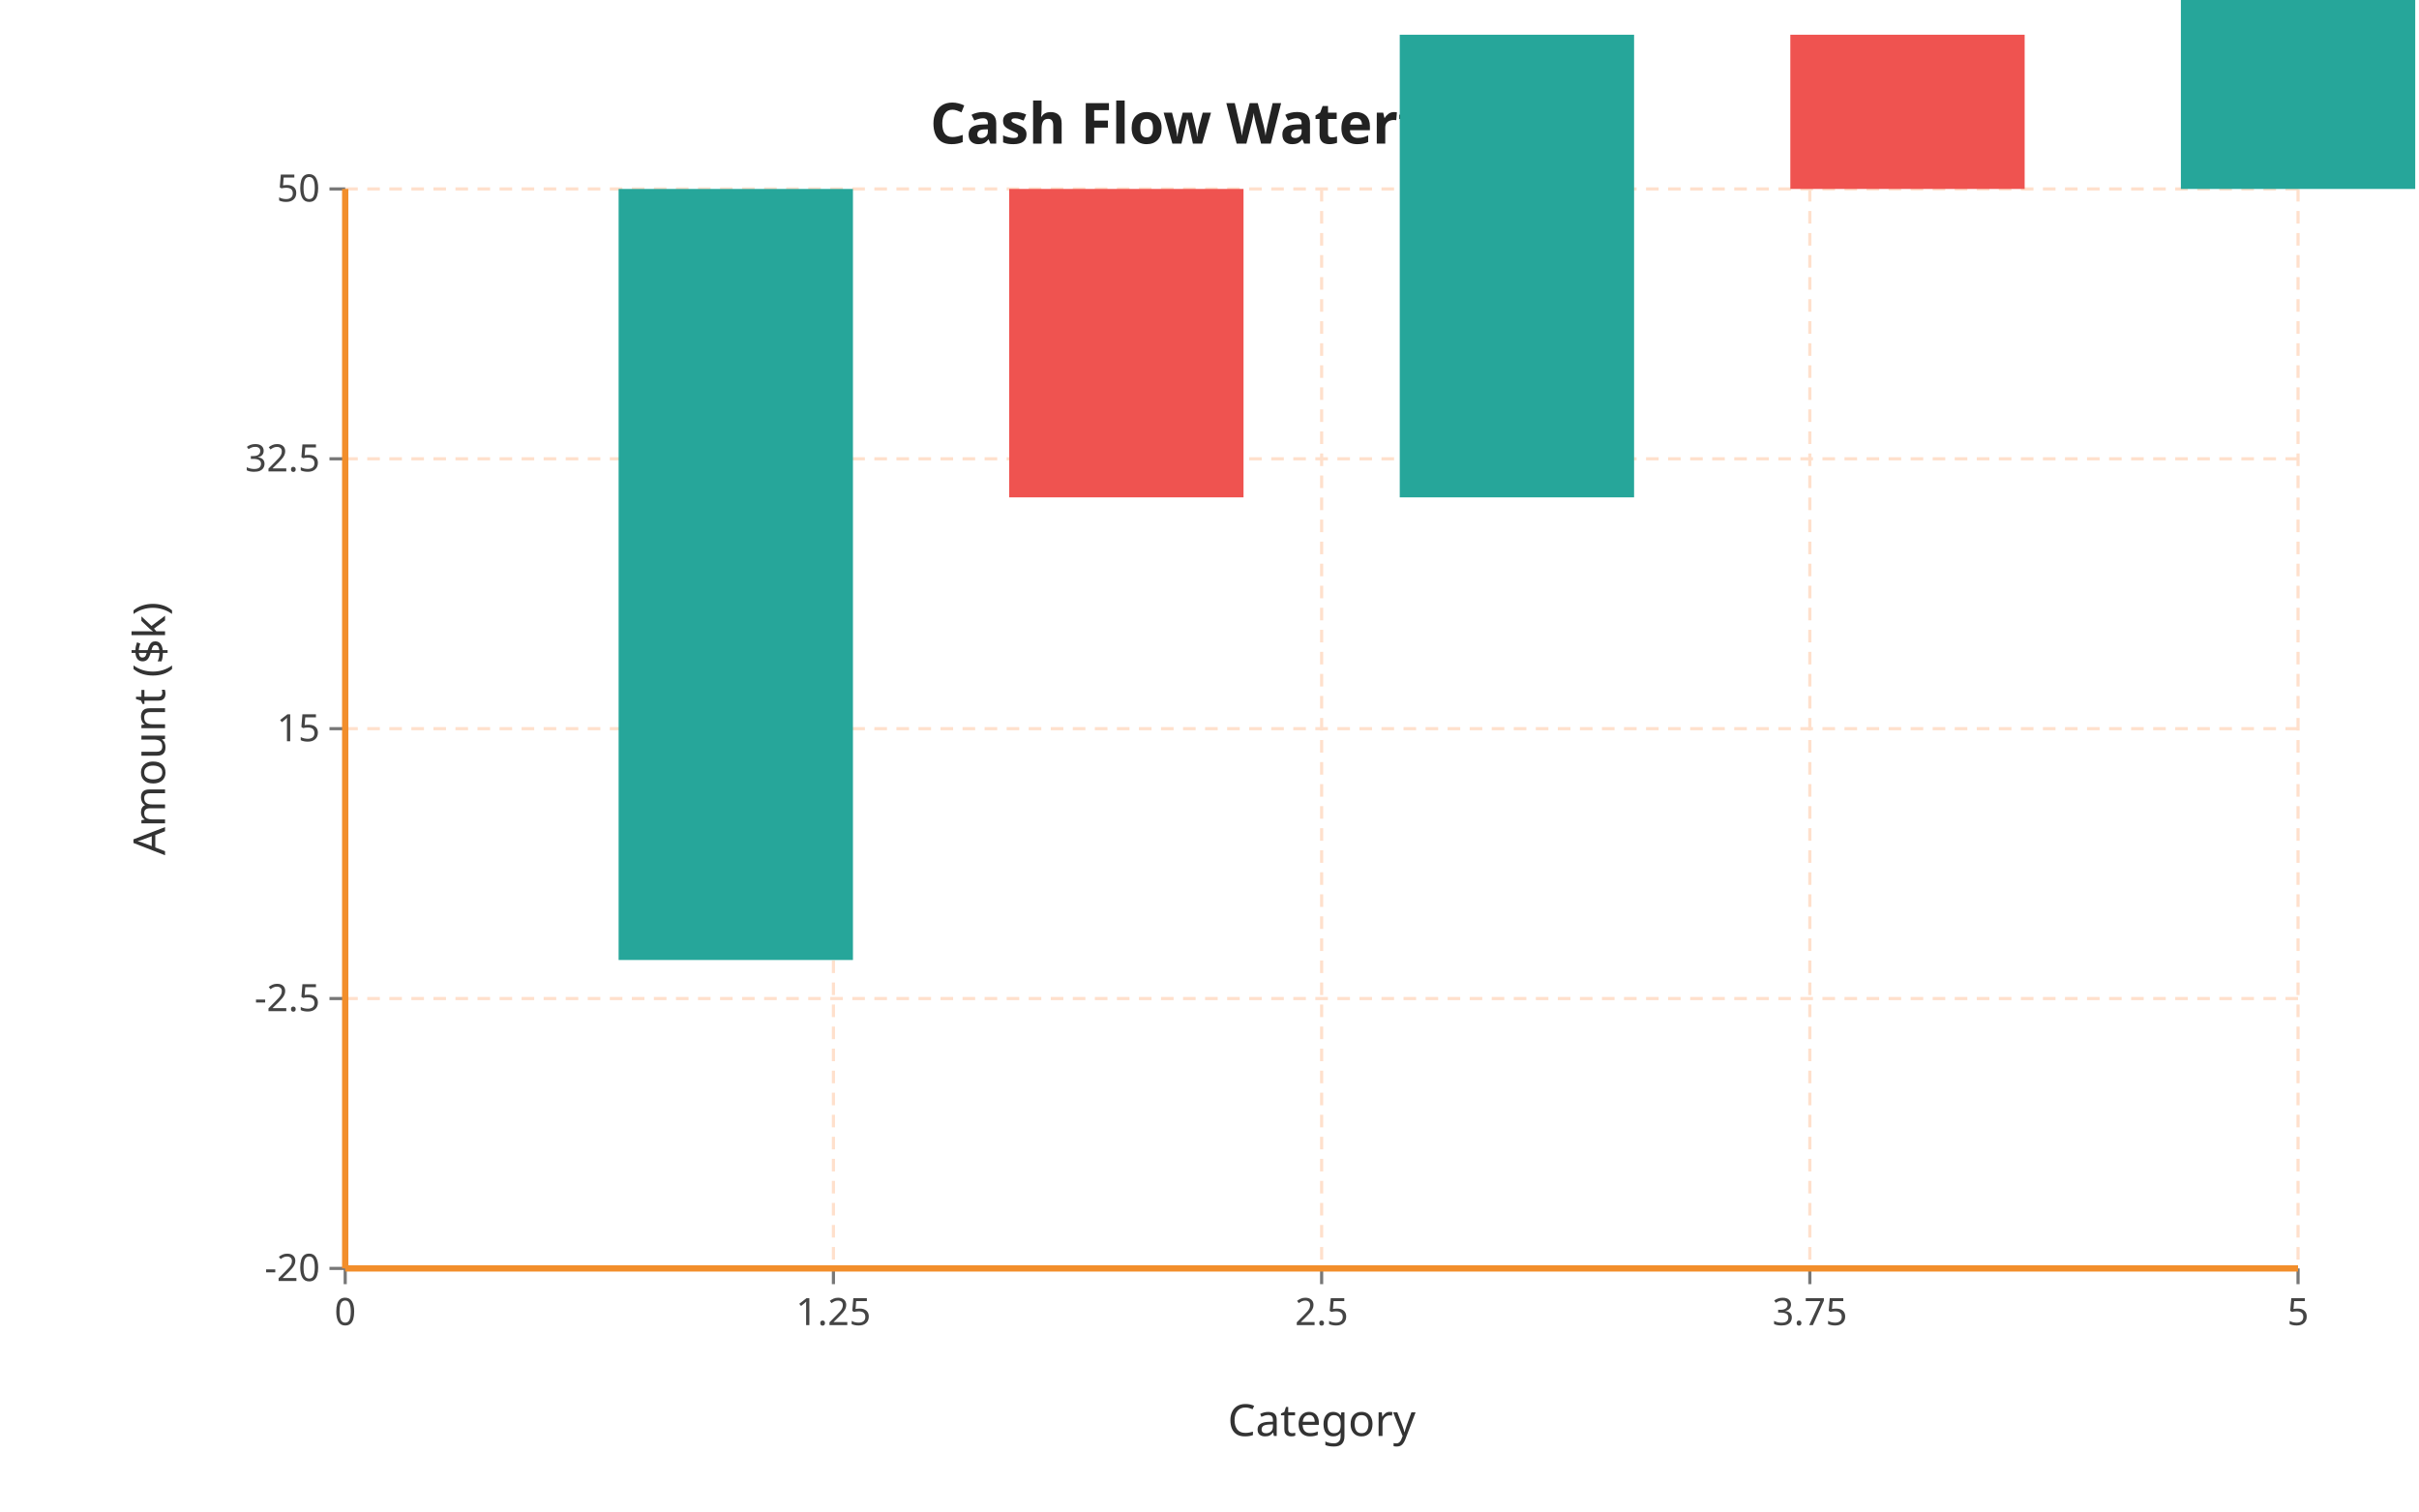
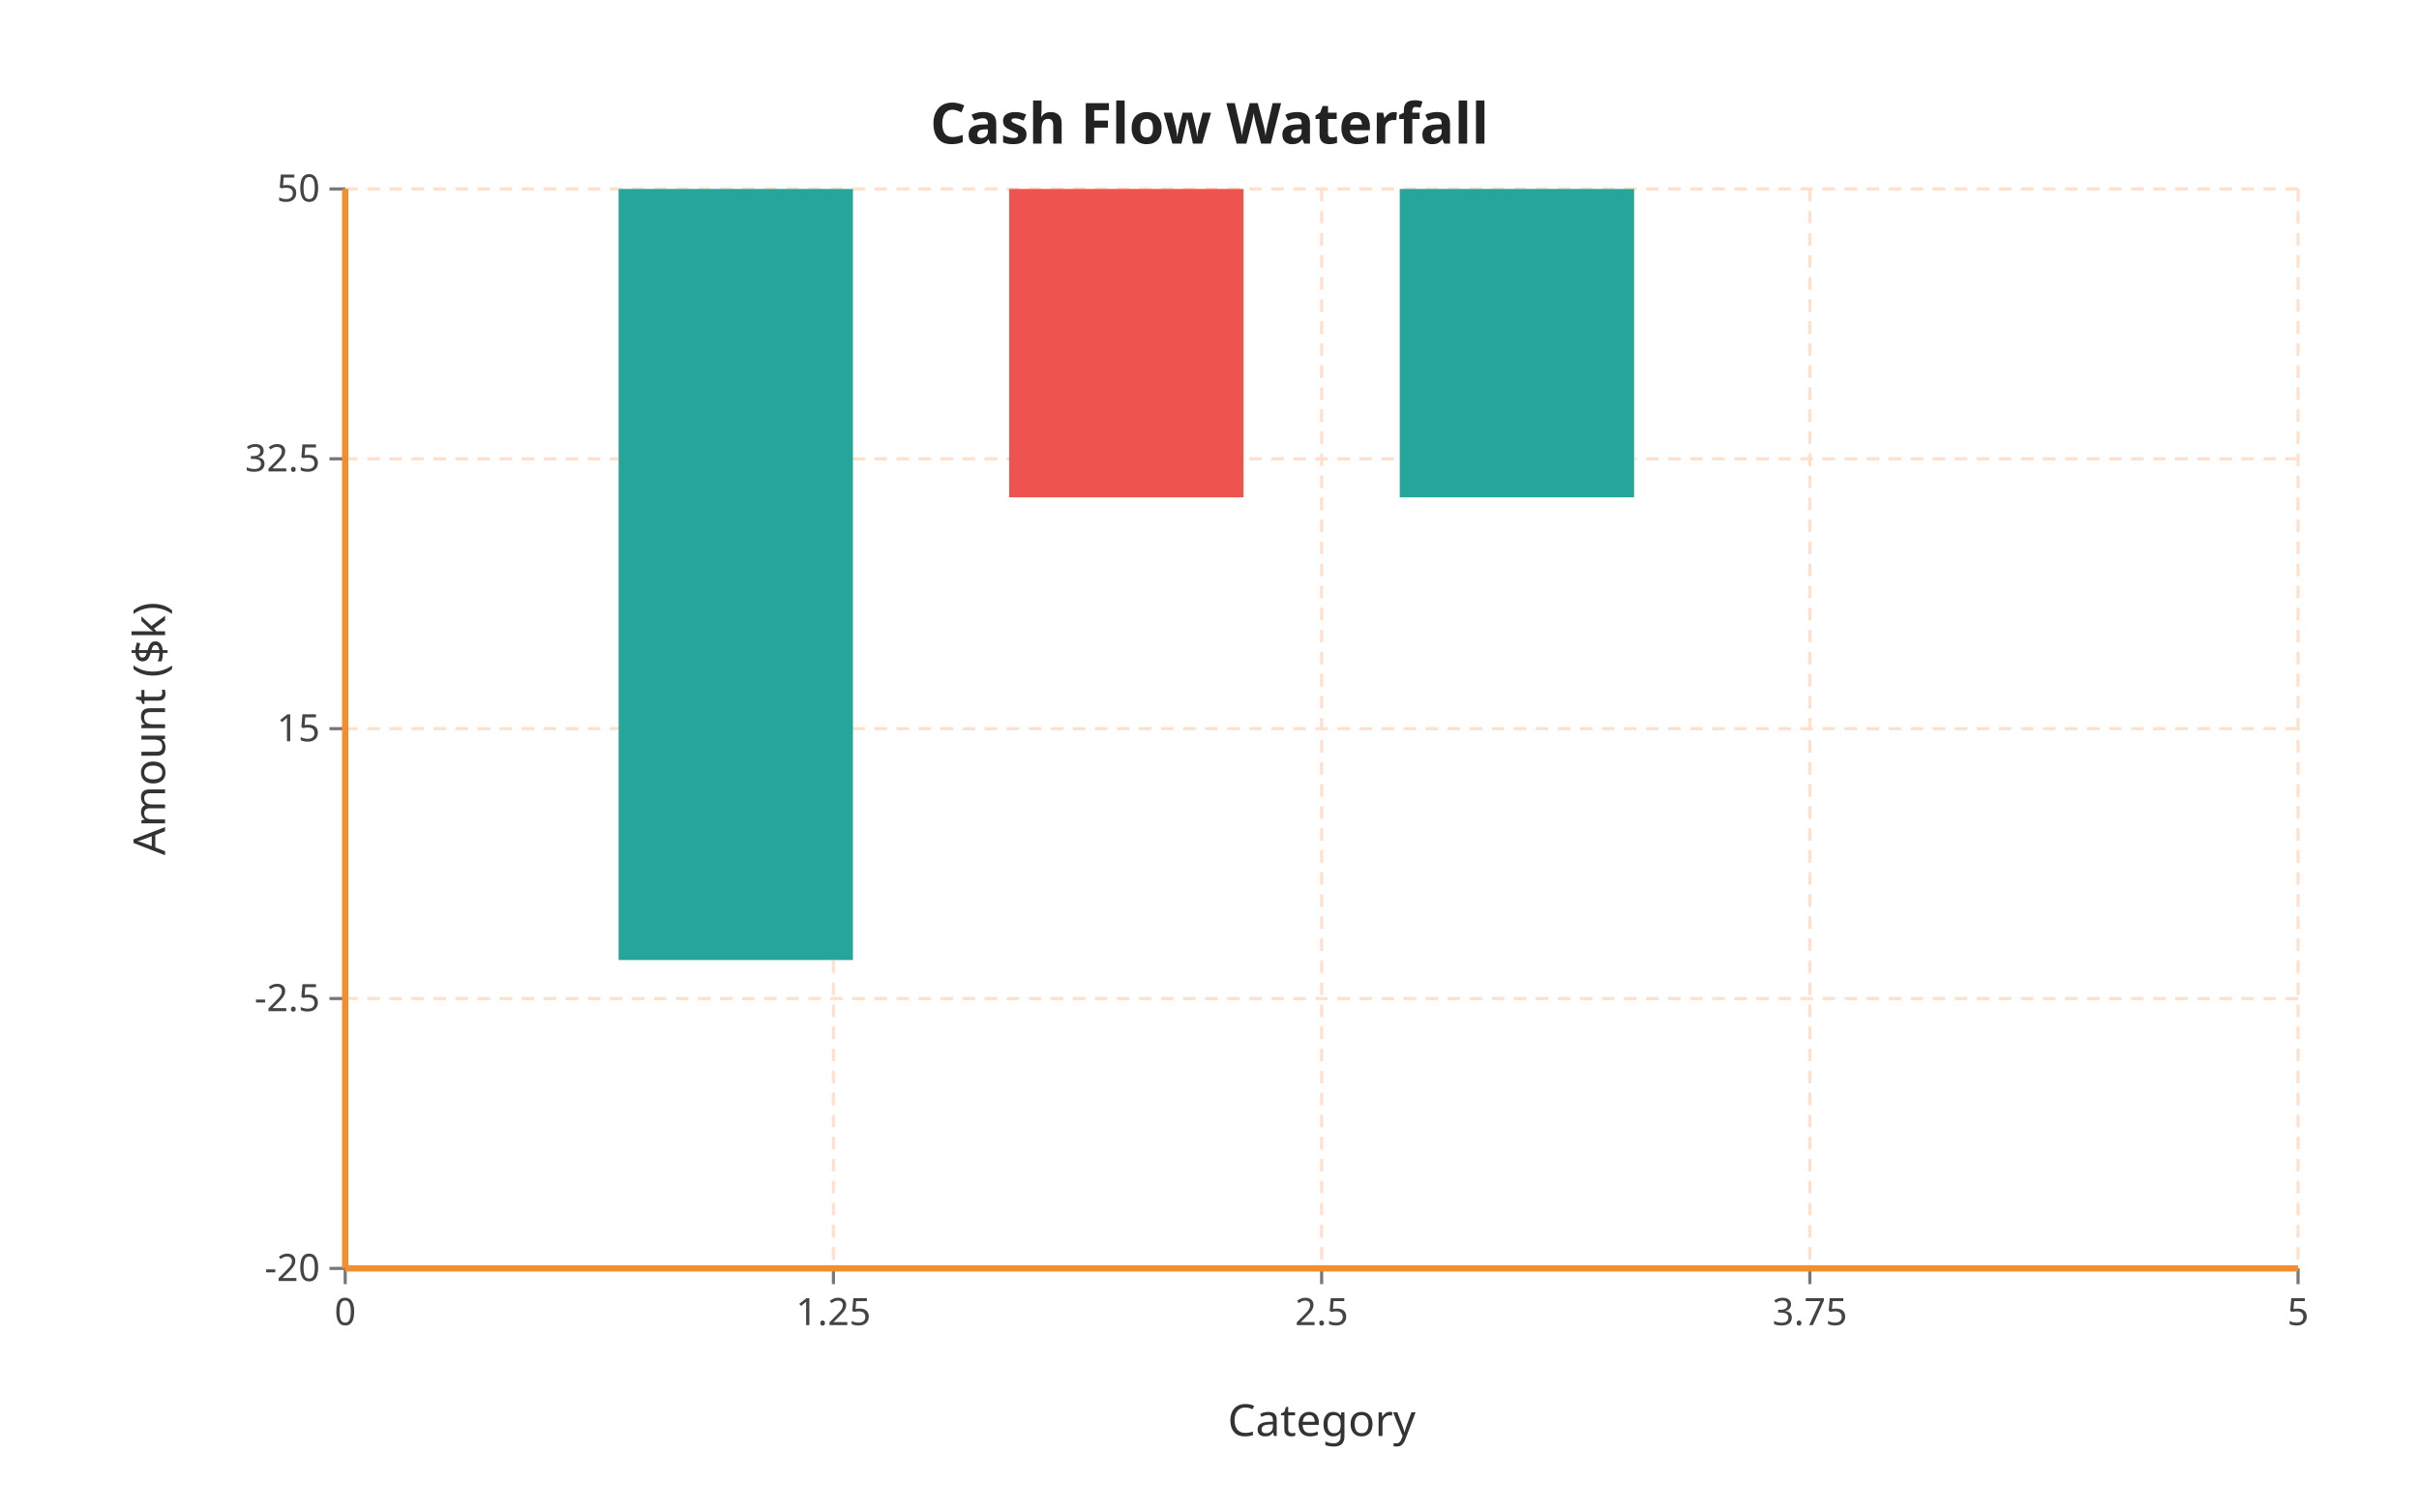
<svg xmlns="http://www.w3.org/2000/svg" width="768.0" height="480.0" style="font-family: sans-serif;">
  <text x="384.0" y="45.6" text-anchor="middle" font-size="18" font-weight="bold" fill="#222">Cash Flow Waterfall</text>
  <g class="grid">
    <line x1="109.6" y1="60.0" x2="109.6" y2="402.8" stroke="#ffe0cc" stroke-width="1" stroke-dasharray="4 3" />
    <line x1="264.6" y1="60.0" x2="264.6" y2="402.8" stroke="#ffe0cc" stroke-width="1" stroke-dasharray="4 3" />
    <line x1="419.6" y1="60.0" x2="419.6" y2="402.8" stroke="#ffe0cc" stroke-width="1" stroke-dasharray="4 3" />
    <line x1="574.6" y1="60.0" x2="574.6" y2="402.8" stroke="#ffe0cc" stroke-width="1" stroke-dasharray="4 3" />
    <line x1="729.6" y1="60.0" x2="729.6" y2="402.8" stroke="#ffe0cc" stroke-width="1" stroke-dasharray="4 3" />
    <line x1="109.6" y1="402.8" x2="729.6" y2="402.8" stroke="#ffe0cc" stroke-width="1" stroke-dasharray="4 3" />
    <line x1="109.6" y1="317.1" x2="729.6" y2="317.1" stroke="#ffe0cc" stroke-width="1" stroke-dasharray="4 3" />
    <line x1="109.6" y1="231.4" x2="729.6" y2="231.4" stroke="#ffe0cc" stroke-width="1" stroke-dasharray="4 3" />
    <line x1="109.6" y1="145.7" x2="729.6" y2="145.7" stroke="#ffe0cc" stroke-width="1" stroke-dasharray="4 3" />
    <line x1="109.6" y1="60.0" x2="729.6" y2="60.0" stroke="#ffe0cc" stroke-width="1" stroke-dasharray="4 3" />
  </g>
  <g class="axes">
    <line x1="109.6" y1="402.8" x2="109.6" y2="407.8" stroke="#777" stroke-width="1" />
    <text x="109.6" y="420.8" text-anchor="middle" font-size="12" fill="#444">0</text>
    <line x1="264.6" y1="402.8" x2="264.6" y2="407.8" stroke="#777" stroke-width="1" />
    <text x="264.6" y="420.8" text-anchor="middle" font-size="12" fill="#444">1.25</text>
    <line x1="419.6" y1="402.8" x2="419.6" y2="407.8" stroke="#777" stroke-width="1" />
    <text x="419.6" y="420.8" text-anchor="middle" font-size="12" fill="#444">2.5</text>
    <line x1="574.6" y1="402.8" x2="574.6" y2="407.8" stroke="#777" stroke-width="1" />
    <text x="574.6" y="420.8" text-anchor="middle" font-size="12" fill="#444">3.75</text>
    <line x1="729.6" y1="402.8" x2="729.6" y2="407.8" stroke="#777" stroke-width="1" />
    <text x="729.6" y="420.8" text-anchor="middle" font-size="12" fill="#444">5</text>
    <text x="419.6" y="456.0" text-anchor="middle" font-size="14" fill="#333">Category</text>
    <line x1="109.6" y1="402.8" x2="104.6" y2="402.8" stroke="#777" stroke-width="1" />
    <text x="101.6" y="406.8" text-anchor="end" font-size="12" fill="#444">-20</text>
    <line x1="109.6" y1="317.1" x2="104.6" y2="317.1" stroke="#777" stroke-width="1" />
    <text x="101.6" y="321.1" text-anchor="end" font-size="12" fill="#444">-2.5</text>
    <line x1="109.6" y1="231.4" x2="104.6" y2="231.4" stroke="#777" stroke-width="1" />
    <text x="101.6" y="235.4" text-anchor="end" font-size="12" fill="#444">15</text>
    <line x1="109.6" y1="145.7" x2="104.6" y2="145.7" stroke="#777" stroke-width="1" />
    <text x="101.6" y="149.7" text-anchor="end" font-size="12" fill="#444">32.5</text>
    <line x1="109.6" y1="60.0" x2="104.6" y2="60.0" stroke="#777" stroke-width="1" />
    <text x="101.6" y="64.0" text-anchor="end" font-size="12" fill="#444">50</text>
    <text x="52.4" y="231.4" transform="rotate(-90,52.4,231.4)" text-anchor="middle" font-size="14" fill="#333">Amount ($k)</text>
  </g>
  <g class="axis-spines">
    <line x1="109.6" y1="402.8" x2="729.6" y2="402.8" stroke="#f28e2b" stroke-width="2.0" />
    <line x1="109.6" y1="60.0" x2="109.6" y2="402.8" stroke="#f28e2b" stroke-width="2.0" />
  </g>
-   <g class="series-0">
+   <defs>
+     <clipPath id="plot-clip">
+       <rect x="109.6" y="60.0" width="620" height="342.8" />
+     </clipPath>
+   </defs>
+   <g class="series-0" clip-path="url(#plot-clip)">
    <rect x="320.4" y="60" width="74.4" height="97.943" fill="#ef5350" opacity="1.0" />
    <rect x="568.4" y="11.029" width="74.4" height="48.971" fill="#ef5350" opacity="1.0" />
    <rect x="196.4" y="60" width="74.4" height="244.857" fill="#26a69a" opacity="1.0" />
    <rect x="444.4" y="11.029" width="74.4" height="146.914" fill="#26a69a" opacity="1.0" />
    <rect x="692.4" y="-135.886" width="74.4" height="195.886" fill="#26a69a" opacity="1.0" />
  </g>
</svg>
